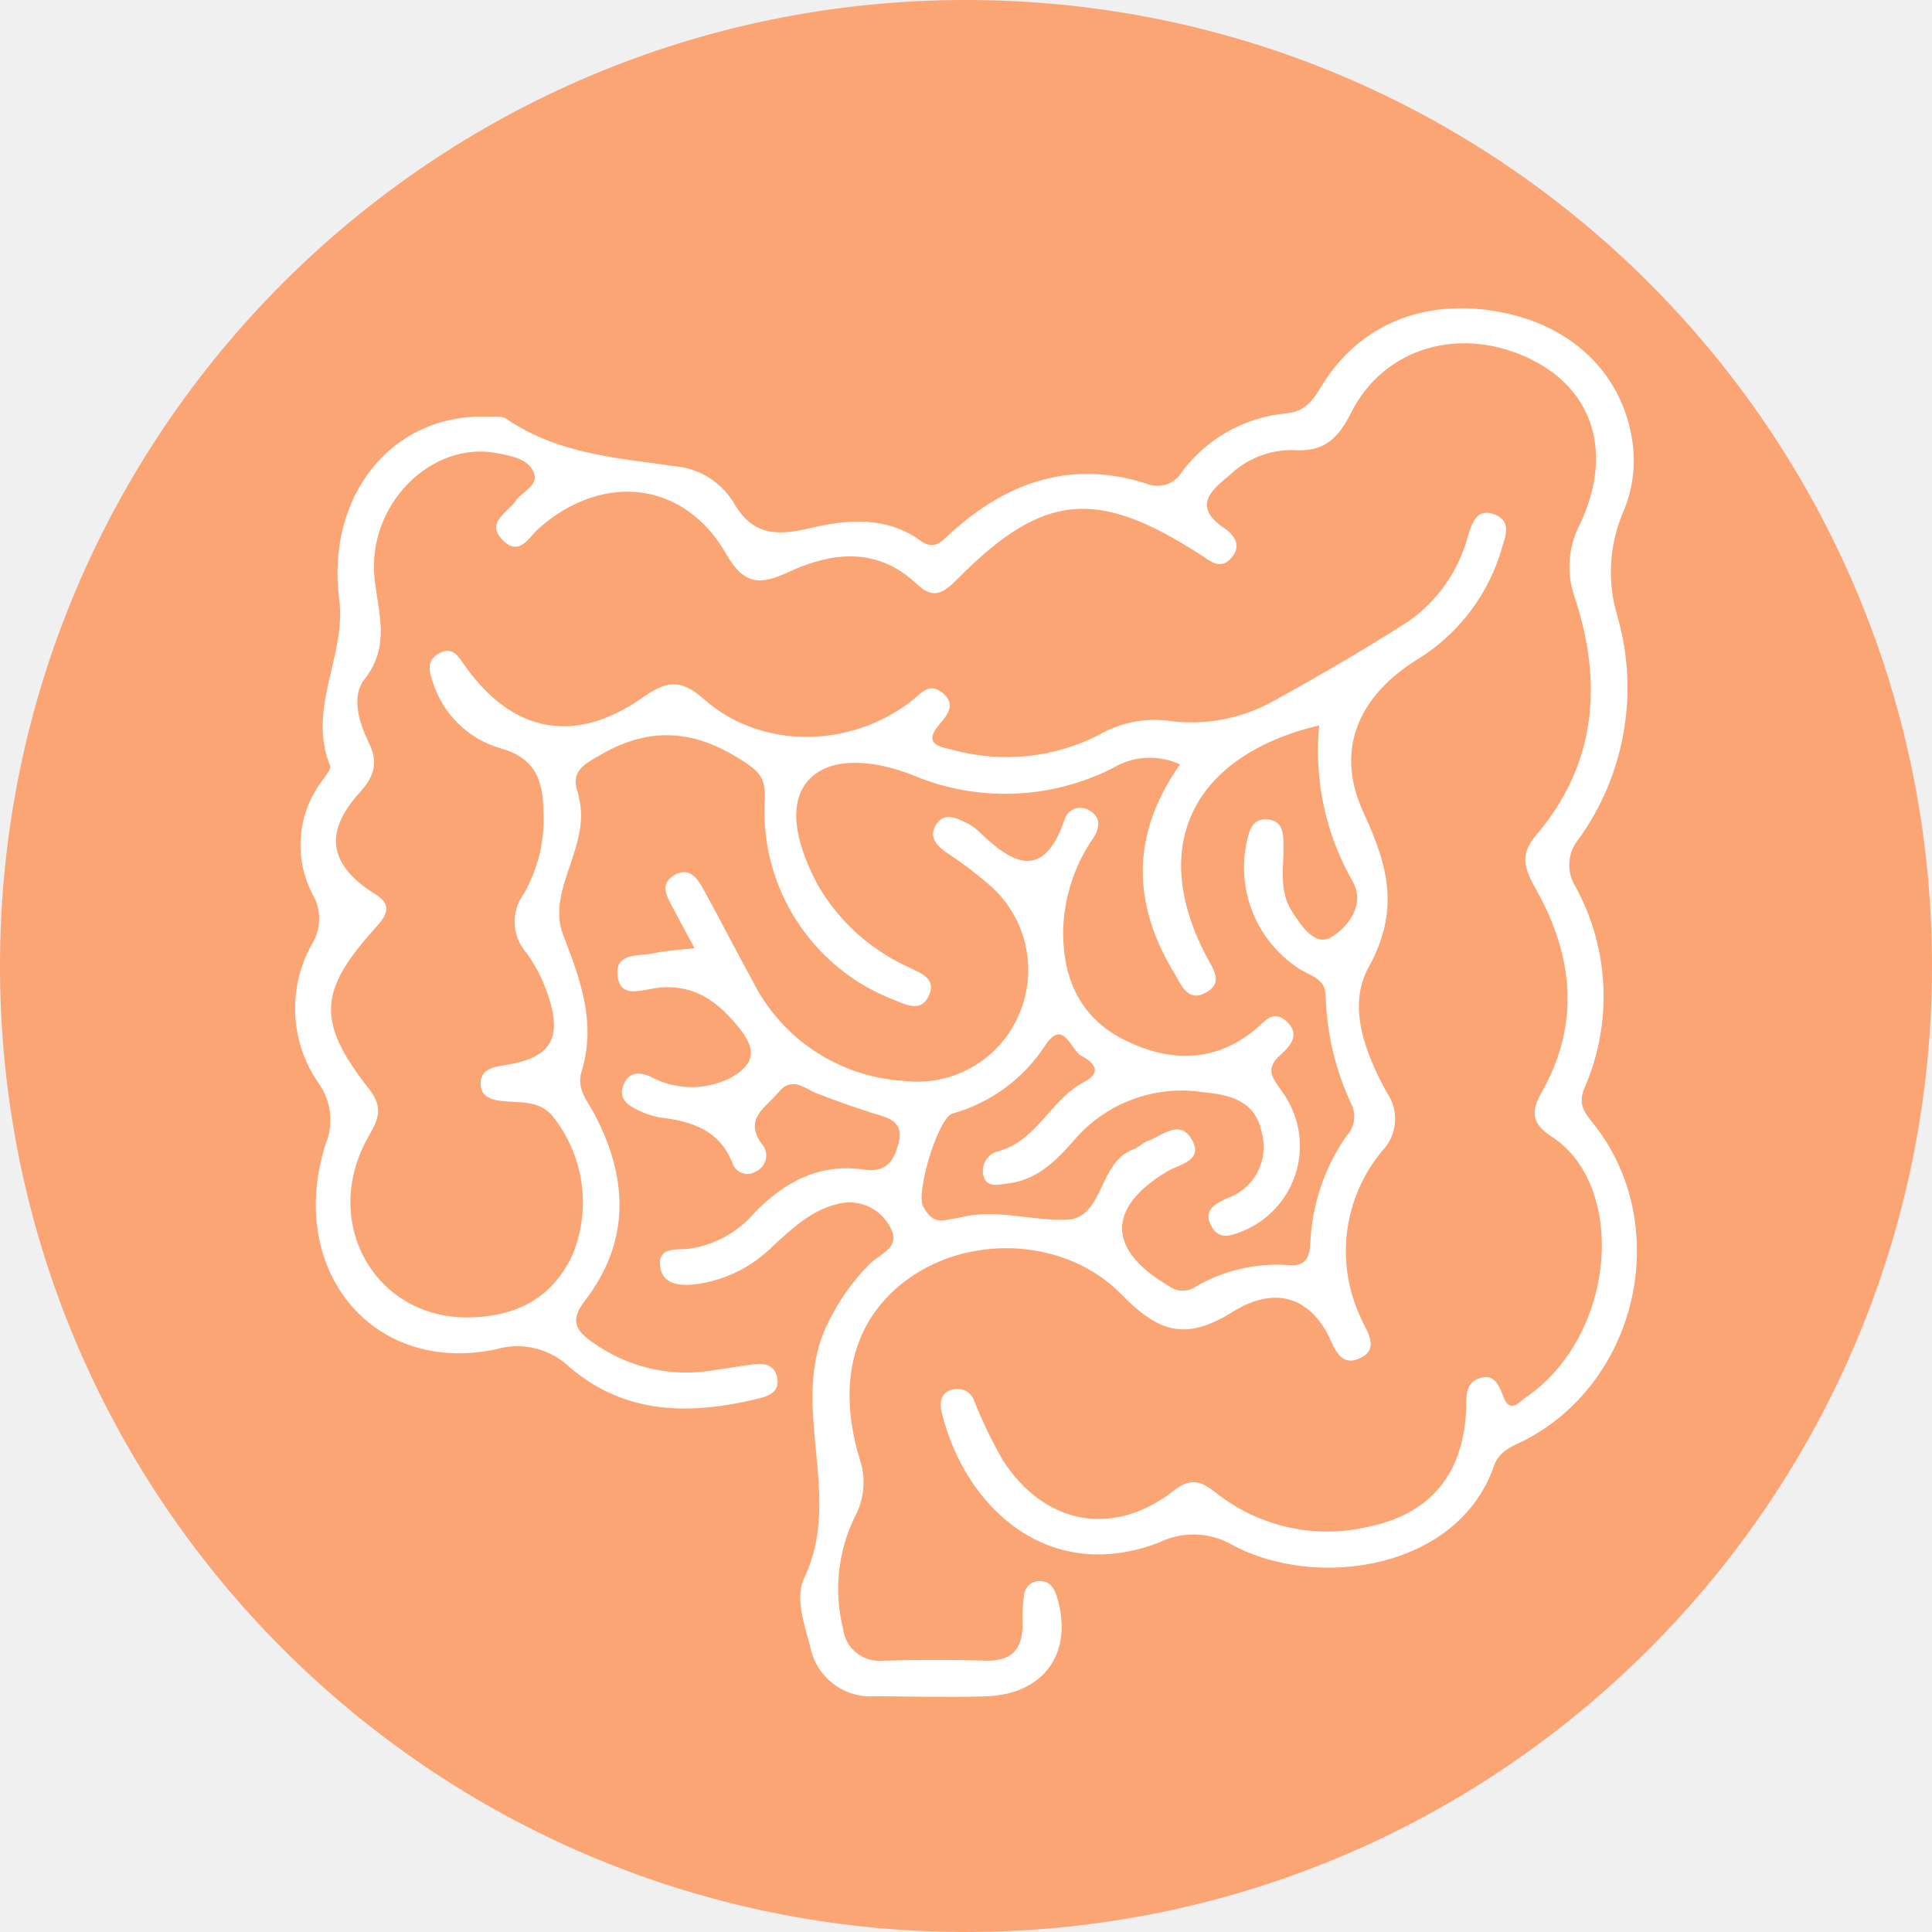
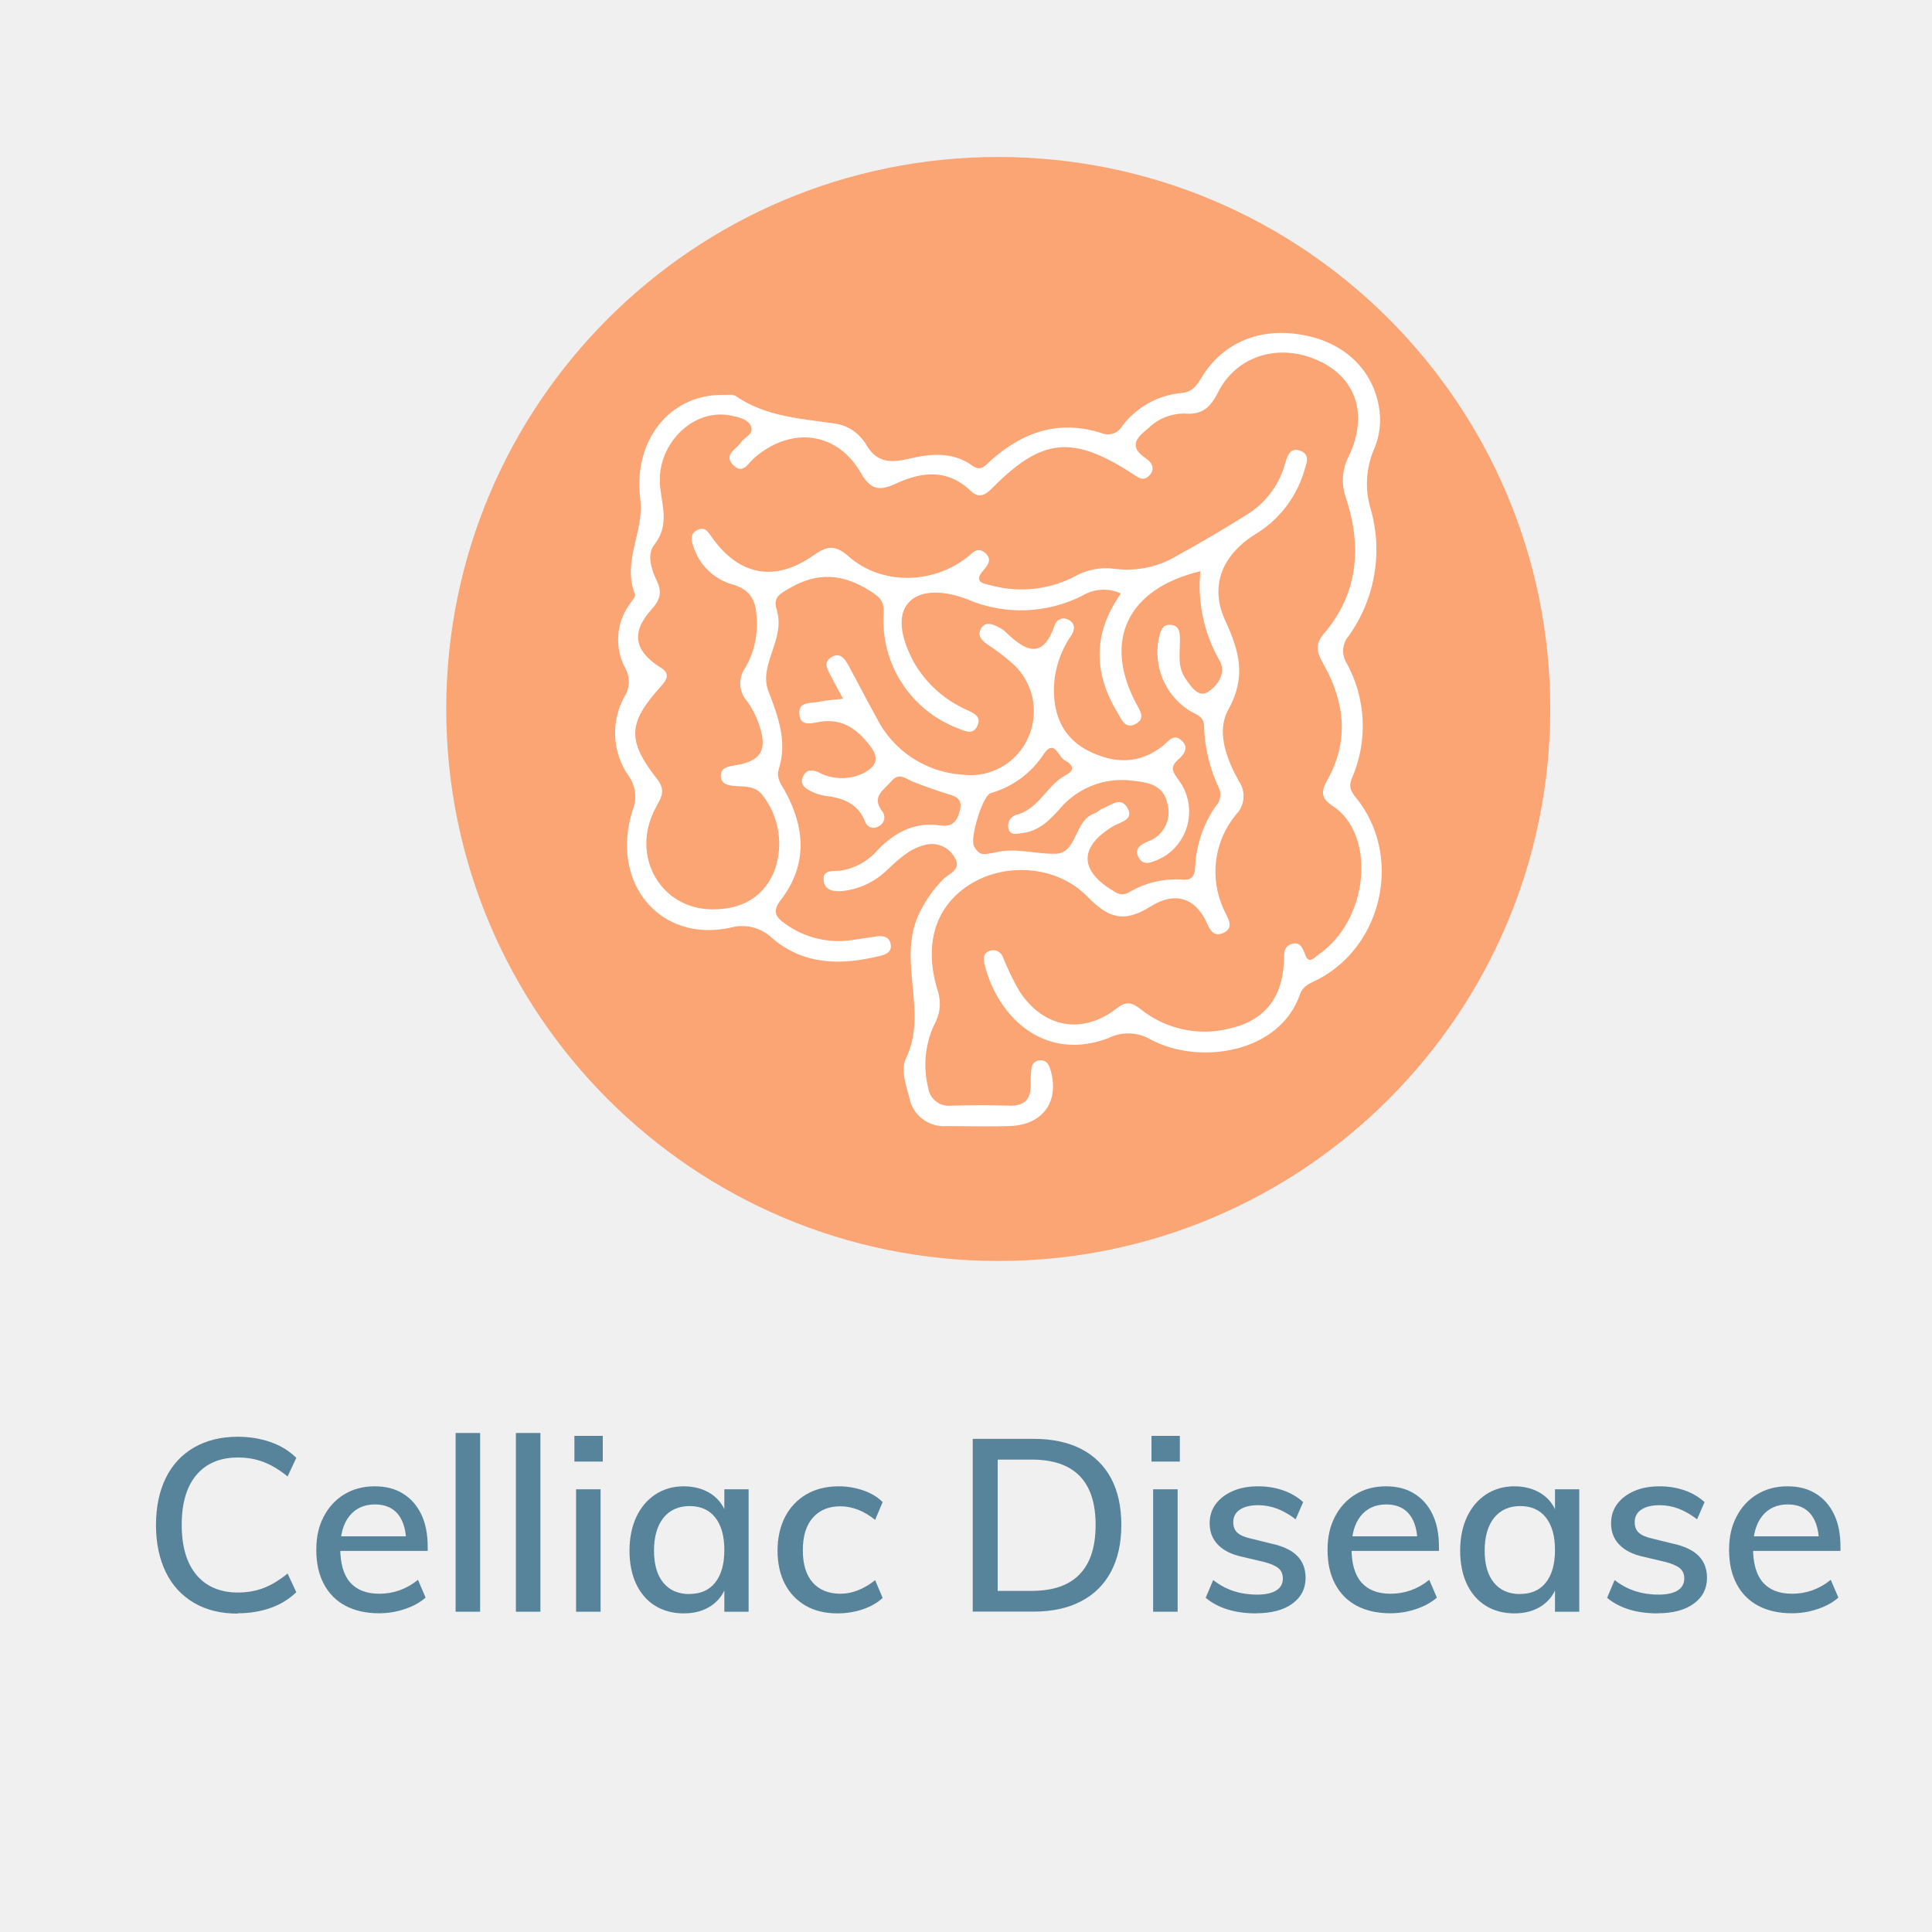
- <svg xmlns="http://www.w3.org/2000/svg" width="135.781" height="135.781" viewBox="0 0 135.781 135.781">
+ <svg xmlns="http://www.w3.org/2000/svg" id="Layer_2" data-name="Layer 2" viewBox="0 0 175 175">
  <defs>
    <style>
      .cls-1 {
+         fill: #fff;
+       }
+ 
+       .cls-2 {
        fill: #fba474;
      }

-       .cls-2 {
-         fill: #fff;
+       .cls-3 {
+         clip-path: url(#clippath);
+       }
+ 
+       .cls-4 {
+         fill: none;
+       }
+ 
+       .cls-5 {
+         fill: #58849b;
      }
    </style>
+     <clipPath id="clippath">
+       <rect class="cls-4" width="175" height="175" />
+     </clipPath>
  </defs>
-   <g id="Group_361" data-name="Group 361" transform="translate(-27.78 -55.861)">
-     <circle id="Ellipse_50" data-name="Ellipse 50" class="cls-1" cx="67.89" cy="67.89" r="67.89" transform="translate(27.78 55.861)" />
-     <g id="Group_360" data-name="Group 360" transform="translate(48.515 77.519)">
-       <path id="Path_282" data-name="Path 282" class="cls-2" d="M92.542,139.16c-.659-1.225-1.111-2.053-1.55-2.889-.405-.77-.934-1.613.12-2.241,1.038-.618,1.608.181,2.03.946,1.2,2.175,2.327,4.394,3.525,6.571a12.711,12.711,0,0,0,10.553,6.934,7.771,7.771,0,0,0,8.126-4.668,7.888,7.888,0,0,0-2.132-9.14,27.174,27.174,0,0,0-2.97-2.239c-.682-.484-1.237-1.054-.767-1.895.484-.866,1.281-.639,2.006-.27a3.889,3.889,0,0,1,.964.616c2.379,2.31,4.585,3.658,6.114-.8a1.146,1.146,0,0,1,1.666-.644c.9.465.808,1.249.352,1.952a11.984,11.984,0,0,0-2.136,6.733c.026,3.341,1.307,6,4.349,7.5,3.135,1.552,6.261,1.6,9.14-.733.636-.515,1.212-1.461,2.17-.633,1.084.937.289,1.807-.394,2.412-1.157,1.026-.475,1.675.149,2.6a6.462,6.462,0,0,1-2.55,9.667c-.868.357-1.895.886-2.488-.323-.534-1.088.379-1.531,1.177-1.893a3.812,3.812,0,0,0,2.394-4.652c-.462-2.241-2.275-2.611-4.152-2.8a9.944,9.944,0,0,0-9.014,3.374c-1.27,1.455-2.634,2.828-4.69,3.052-.6.065-1.468.353-1.692-.555a1.43,1.43,0,0,1,.856-1.66c2.88-.666,3.836-3.677,6.207-4.913,1.445-.753.523-1.481-.156-1.83-.777-.4-1.261-2.671-2.548-.773a11.435,11.435,0,0,1-6.536,4.815c-1.008.289-2.58,5.563-2.066,6.515.338.626.746,1.119,1.562.969.376-.069.759-.107,1.13-.2,2.493-.6,4.961.263,7.38.181,2.659-.09,2.234-4.088,4.717-4.949.352-.123.631-.454.983-.58,1.011-.363,2.222-1.537,3.061-.2.984,1.566-.776,1.8-1.66,2.326-4.291,2.56-4.238,5.536.12,8.066a1.585,1.585,0,0,0,1.825.062,11.327,11.327,0,0,1,6.609-1.537c1.213.1,1.441-.613,1.493-1.578a14.191,14.191,0,0,1,2.546-7.507,1.984,1.984,0,0,0,.39-2.121,19.076,19.076,0,0,1-1.857-7.751c-.015-1.207-1.16-1.4-1.92-1.908a8.482,8.482,0,0,1-3.665-8.711c.185-.844.349-1.845,1.492-1.751s1.127,1.075,1.129,1.964c.005,1.516-.312,3.091.58,4.478.665,1.034,1.63,2.515,2.769,1.84s2.431-2.276,1.526-3.891a18.466,18.466,0,0,1-2.369-11c-8.952,2.149-11.982,8.5-7.948,16.187.495.943,1.3,1.951-.105,2.644-1.216.6-1.658-.635-2.118-1.392-2.956-4.862-3.11-9.725.388-14.694a5.03,5.03,0,0,0-4.7.245,16.708,16.708,0,0,1-14.171.471c-2.568-1-5.732-1.355-7.283.445-1.6,1.856-.564,4.948.706,7.322a14.09,14.09,0,0,0,6.519,5.833c.732.367,1.782.737,1.316,1.857-.524,1.26-1.5.772-2.424.4a14.194,14.194,0,0,1-9.138-14.207c.057-1.526-.53-1.968-1.73-2.727-3.294-2.083-6.379-2.294-9.776-.335-1.2.691-2.192,1.144-1.623,2.728.032.089.029.189.053.282.888,3.4-2.3,6.534-1.108,9.642,1.238,3.234,2.361,6.224,1.294,9.659-.362,1.164.408,2.008.891,2.919,2.405,4.532,2.563,8.99-.664,13.184-1.105,1.437-.561,2.125.628,2.944a11.211,11.211,0,0,0,8.164,1.953c1.042-.144,2.079-.322,3.121-.462.73-.1,1.409.083,1.6.858.237.961-.4,1.338-1.245,1.545-4.751,1.165-9.342,1.194-13.308-2.178a5.311,5.311,0,0,0-5.146-1.285c-8.68,1.882-14.842-5.557-12.015-14.429a4.418,4.418,0,0,0-.462-4.2,9.21,9.21,0,0,1-.524-9.8,3.4,3.4,0,0,0,.1-3.469,7.471,7.471,0,0,1,.523-7.895c.267-.392.779-.947.669-1.219-1.635-4,1.157-7.745.645-11.651C66.623,107.4,71.229,101.618,77.9,101.8c.477.012,1.067-.083,1.411.153,3.733,2.558,8.072,2.772,12.336,3.4a5.374,5.374,0,0,1,3.69,2.574c1.348,2.289,3.09,2.238,5.325,1.712,2.623-.618,5.348-.857,7.743.872,1.041.751,1.573-.019,2.181-.566,3.978-3.582,8.468-5.13,13.744-3.426a1.994,1.994,0,0,0,2.457-.826,10.314,10.314,0,0,1,7.295-4.116c1.7-.138,2.123-1.364,2.857-2.445,2.765-4.077,7.377-5.739,12.652-4.594,4.774,1.037,8.053,4.3,8.814,8.709a9.193,9.193,0,0,1-.633,5.339,10.7,10.7,0,0,0-.363,7.268,18.211,18.211,0,0,1-2.7,15.594,2.847,2.847,0,0,0-.264,3.369,16.06,16.06,0,0,1,.657,14.128c-.48,1.116-.09,1.677.563,2.488,5.621,6.978,3.332,17.956-4.589,22.206-.913.49-1.957.752-2.359,1.916-2.5,7.246-12.414,8.739-18.351,5.56a5.46,5.46,0,0,0-5.2-.178c-7.809,2.979-13.639-2.531-15.247-9.129-.161-.66-.131-1.4.726-1.628a1.271,1.271,0,0,1,1.582.872,32.006,32.006,0,0,0,1.994,4.116c2.957,4.551,7.771,5.427,12.03,2.094,1.278-1,2.02-.54,2.977.2a12.546,12.546,0,0,0,10.569,2.38c4.4-.878,6.743-3.66,6.967-8.161.043-.859-.13-1.864.833-2.26,1.108-.456,1.48.426,1.8,1.284.449,1.205,1.137.315,1.54.041,6.406-4.364,7.164-14.933,1.809-18.366-1.372-.88-1.432-1.748-.682-3.07,2.715-4.782,2.257-9.547-.338-14.2-.742-1.331-1.307-2.415-.074-3.854,4.271-4.985,4.731-10.716,2.76-16.718a6.421,6.421,0,0,1,.354-5.173c2.331-4.932.982-9.353-3.312-11.527-4.921-2.492-10.44-1-12.8,3.74-.951,1.912-2.009,2.738-4.136,2.57a6.365,6.365,0,0,0-4.418,1.806c-1.378,1.115-2.512,2.213-.315,3.693.733.494,1.259,1.309.4,2.17-.739.74-1.374.149-2.023-.271-7.348-4.758-11.113-4.412-17.133,1.656-.929.937-1.666,1.509-2.841.391-2.778-2.642-5.936-2.307-9.067-.86-1.947.9-3.095.929-4.343-1.258-2.928-5.135-8.619-5.8-13.148-1.857-.718.626-1.374,2.045-2.542.89-1.29-1.275.318-1.941.894-2.8.453-.673,1.681-1.049,1.234-2.041-.408-.9-1.529-1.093-2.463-1.284-4.7-.962-9.29,3.646-8.693,8.872.278,2.43,1.108,4.7-.735,7.033-.909,1.151-.387,2.988.314,4.408.685,1.385.427,2.36-.648,3.545-2.571,2.832-2.1,5.135,1.155,7.151,1.223.757.706,1.52-.014,2.317-4.036,4.466-4.186,6.609-.433,11.388,1.154,1.469.414,2.377-.222,3.57-3.142,5.89.66,12.5,7.143,12.441,3.331-.03,5.964-1.33,7.38-4.485a9.691,9.691,0,0,0-1.5-9.738c-.916-.983-2.044-.865-3.175-.956-.874-.07-1.876-.206-1.818-1.351.046-.911.916-1.077,1.712-1.2,3.259-.509,4.089-1.888,2.969-5.075a11.1,11.1,0,0,0-1.442-2.795,3.312,3.312,0,0,1-.2-4.186,10.371,10.371,0,0,0,1.37-5.784c-.02-2.216-.592-3.768-3.062-4.442a7.037,7.037,0,0,1-4.719-4.674c-.291-.794-.405-1.519.456-1.989.954-.522,1.354.231,1.8.862,3.339,4.72,7.706,5.6,12.473,2.268,1.667-1.165,2.648-1.4,4.352.105,4.017,3.547,10.279,3.45,14.555.128.672-.522,1.255-1.361,2.2-.588.962.787.354,1.56-.215,2.216-1.21,1.394.023,1.585.911,1.79a14.246,14.246,0,0,0,10.325-1.063,7.731,7.731,0,0,1,4.909-.965,11.824,11.824,0,0,0,7.232-1.346c3.258-1.793,6.48-3.664,9.61-5.671a10.658,10.658,0,0,0,4.165-6.021c.3-.917.63-2,1.941-1.436,1.078.463.711,1.432.453,2.247a13.55,13.55,0,0,1-5.884,7.86c-4.137,2.515-5.928,6.338-3.879,10.768,1.768,3.823,2.585,6.924.366,10.932-1.508,2.723-.22,6.04,1.286,8.781a3.231,3.231,0,0,1-.338,4.12,11.008,11.008,0,0,0-1.534,11.619c.387.968,1.5,2.278-.068,2.961-1.461.636-1.788-.992-2.317-1.912-1.34-2.329-3.593-3.225-6.588-1.362-3.33,2.071-5.2,1.416-7.8-1.233-3.842-3.915-10.288-4.192-14.59-1.368-4.179,2.743-5.562,7.452-3.725,13.2a5.082,5.082,0,0,1-.451,3.843,11.581,11.581,0,0,0-.8,7.832,2.563,2.563,0,0,0,2.834,2.23c2.39-.066,4.786-.071,7.176,0,1.857.057,2.622-.811,2.6-2.582a12.52,12.52,0,0,1,.1-2,1.087,1.087,0,0,1,1.176-1.009c.65.027.945.463,1.134,1.077,1.212,3.931-.861,6.9-5.023,7.025-2.581.078-5.166.007-7.749-.008a4.324,4.324,0,0,1-4.568-3.535c-.437-1.6-1.056-3.446-.411-4.785,2.759-5.728-1.04-11.927,1.52-17.6a15.348,15.348,0,0,1,3.073-4.458c.713-.729,2.317-1.156,1.4-2.675a3.217,3.217,0,0,0-3.723-1.523c-1.821.446-3.16,1.744-4.5,2.967a9.327,9.327,0,0,1-5.582,2.674c-1.014.083-2.112-.036-2.3-1.186-.239-1.476,1.06-1.24,1.947-1.322a7.418,7.418,0,0,0,4.68-2.548c2.107-2.167,4.576-3.488,7.692-3.021,1.509.226,2.08-.571,2.409-1.809.449-1.691-.812-1.842-1.917-2.195-1.272-.406-2.529-.861-3.776-1.338-.924-.354-1.774-1.275-2.767-.058-.857,1.05-2.4,1.778-1.168,3.561a1.221,1.221,0,0,1-.375,1.961,1.1,1.1,0,0,1-1.66-.594c-.919-2.3-2.832-2.919-5.027-3.183a5.655,5.655,0,0,1-1.629-.538c-.734-.337-1.381-.831-1-1.764.365-.9,1.087-.939,1.9-.578a6.054,6.054,0,0,0,5.534.132c1.474-.784,2.111-1.735.82-3.394-1.588-2.041-3.344-3.344-6.077-2.948-.948.137-2.4.7-2.588-.838-.211-1.718,1.459-1.388,2.483-1.614C90.442,139.333,91.3,139.3,92.542,139.16Z" transform="translate(-64.463 -94.178)" />
+   <g id="Layer_1-2" data-name="Layer 1">
+     <g class="cls-3">
+       <g>
+         <g id="Group_361" data-name="Group 361">
+           <circle id="Ellipse_50" data-name="Ellipse 50" class="cls-2" cx="90.42" cy="64.22" r="50" />
+           <g id="Group_360" data-name="Group 360">
+             <path id="Path_282" data-name="Path 282" class="cls-1" d="M76.37,63.3c-.49-.9-.82-1.51-1.14-2.13-.3-.57-.69-1.19,.09-1.65,.76-.46,1.18,.13,1.5,.7,.88,1.6,1.71,3.24,2.6,4.84,1.5,2.96,4.46,4.9,7.77,5.11,2.54,.32,4.98-1.08,5.98-3.44,1.01-2.34,.38-5.08-1.57-6.73-.69-.6-1.42-1.15-2.19-1.65-.5-.36-.91-.78-.56-1.4,.36-.64,.94-.47,1.48-.2,.26,.12,.5,.27,.71,.45,1.75,1.7,3.38,2.69,4.5-.59,.14-.44,.62-.69,1.06-.55,.06,.02,.11,.04,.17,.07,.66,.34,.6,.92,.26,1.44-1.01,1.46-1.56,3.19-1.57,4.96,.02,2.46,.96,4.42,3.2,5.52,2.31,1.14,4.61,1.18,6.73-.54,.47-.38,.89-1.08,1.6-.47,.8,.69,.21,1.33-.29,1.78-.85,.76-.35,1.23,.11,1.91,1.54,2.13,1.06,5.1-1.06,6.65-.25,.18-.53,.34-.81,.47-.64,.26-1.4,.65-1.83-.24-.39-.8,.28-1.13,.87-1.39,1.4-.49,2.18-2,1.76-3.43-.34-1.65-1.68-1.92-3.06-2.06-2.49-.37-5,.57-6.64,2.48-.94,1.07-1.94,2.08-3.45,2.25-.44,.05-1.08,.26-1.25-.41-.12-.51,.15-1.03,.63-1.22,2.12-.49,2.83-2.71,4.57-3.62,1.06-.55,.39-1.09-.11-1.35-.57-.29-.93-1.97-1.88-.57-1.12,1.73-2.83,2.99-4.81,3.55-.74,.21-1.9,4.1-1.52,4.8,.25,.46,.55,.82,1.15,.71,.28-.05,.56-.08,.83-.15,1.84-.44,3.65,.19,5.44,.13,1.96-.07,1.65-3.01,3.47-3.64,.26-.09,.46-.33,.72-.43,.74-.27,1.64-1.13,2.25-.15,.72,1.15-.57,1.33-1.22,1.71-3.16,1.89-3.12,4.08,.09,5.94,.39,.3,.93,.32,1.34,.05,1.47-.87,3.17-1.26,4.87-1.13,.89,.07,1.06-.45,1.1-1.16,.09-1.98,.74-3.9,1.88-5.53,.4-.42,.51-1.03,.29-1.56-.85-1.79-1.32-3.73-1.37-5.71-.01-.89-.85-1.03-1.41-1.41-2.12-1.39-3.18-3.93-2.7-6.42,.14-.62,.26-1.36,1.1-1.29s.83,.79,.83,1.45c0,1.12-.23,2.28,.43,3.3,.49,.76,1.2,1.85,2.04,1.36s1.79-1.68,1.12-2.87c-1.41-2.45-2.02-5.29-1.74-8.1-6.59,1.58-8.82,6.26-5.85,11.92,.36,.69,.96,1.44-.08,1.95-.9,.44-1.22-.47-1.56-1.03-2.18-3.58-2.29-7.16,.29-10.82-1.11-.52-2.41-.45-3.46,.18-3.25,1.66-7.08,1.79-10.44,.35-1.89-.74-4.22-1-5.36,.33-1.18,1.37-.42,3.64,.52,5.39,1.1,1.91,2.79,3.41,4.8,4.3,.54,.27,1.31,.54,.97,1.37-.39,.93-1.1,.57-1.79,.29-4.3-1.63-7.03-5.87-6.73-10.46,.04-1.12-.39-1.45-1.27-2.01-2.43-1.53-4.7-1.69-7.2-.25-.88,.51-1.61,.84-1.2,2.01,.02,.07,.02,.14,.04,.21,.65,2.5-1.69,4.81-.82,7.1,.91,2.38,1.74,4.58,.95,7.11-.27,.86,.3,1.48,.66,2.15,1.77,3.34,1.89,6.62-.49,9.71-.81,1.06-.41,1.57,.46,2.17,1.74,1.24,3.9,1.76,6.01,1.44,.77-.11,1.53-.24,2.3-.34,.54-.07,1.04,.06,1.18,.63,.17,.71-.29,.99-.92,1.14-3.5,.86-6.88,.88-9.8-1.6-1-.97-2.45-1.33-3.79-.95-6.39,1.39-10.93-4.09-8.85-10.63,.42-1.02,.29-2.19-.34-3.09-1.51-2.13-1.66-4.94-.39-7.22,.49-.77,.52-1.75,.07-2.55-.99-1.85-.84-4.11,.39-5.81,.2-.29,.57-.7,.49-.9-1.2-2.95,.85-5.7,.48-8.58-.7-5.36,2.7-9.61,7.61-9.48,.35,0,.79-.06,1.04,.11,2.75,1.88,5.94,2.04,9.09,2.5,1.14,.2,2.13,.9,2.72,1.9,.99,1.69,2.28,1.65,3.92,1.26,1.93-.46,3.94-.63,5.7,.64,.77,.55,1.16-.01,1.61-.42,2.93-2.64,6.24-3.78,10.12-2.52,.67,.27,1.44,.01,1.81-.61,1.28-1.72,3.23-2.83,5.37-3.03,1.25-.1,1.56-1,2.1-1.8,2.04-3,5.43-4.23,9.32-3.38,3.52,.76,5.93,3.17,6.49,6.41,.24,1.33,.08,2.7-.47,3.93-.71,1.7-.81,3.59-.27,5.35,1.12,3.93,.39,8.16-1.99,11.48-.6,.7-.68,1.7-.19,2.48,1.76,3.21,1.94,7.05,.48,10.41-.35,.82-.07,1.24,.41,1.83,4.14,5.14,2.45,13.22-3.38,16.35-.67,.36-1.44,.55-1.74,1.41-1.84,5.34-9.14,6.44-13.52,4.09-1.17-.69-2.61-.74-3.83-.13-5.75,2.19-10.04-1.86-11.23-6.72-.12-.49-.1-1.03,.53-1.2,.5-.15,1.02,.14,1.16,.63,0,0,0,0,0,0,.42,1.04,.91,2.06,1.47,3.03,2.18,3.35,5.72,4,8.86,1.54,.94-.74,1.49-.4,2.19,.15,2.2,1.73,5.06,2.38,7.78,1.75,3.24-.65,4.97-2.7,5.13-6.01,.03-.63-.1-1.37,.61-1.66,.82-.34,1.09,.31,1.33,.95,.33,.89,.84,.23,1.13,.03,4.72-3.21,5.28-11,1.33-13.53-1.01-.65-1.05-1.29-.5-2.26,2-3.52,1.66-7.03-.25-10.46-.55-.98-.96-1.78-.05-2.84,3.15-3.67,3.48-7.89,2.03-12.31-.45-1.25-.36-2.63,.26-3.81,1.72-3.63,.72-6.89-2.44-8.49-3.62-1.84-7.69-.74-9.43,2.75-.7,1.41-1.48,2.02-3.05,1.89-1.22,0-2.38,.48-3.25,1.33-1.01,.82-1.85,1.63-.23,2.72,.54,.36,.93,.96,.29,1.6-.54,.54-1.01,.11-1.49-.2-5.41-3.5-8.18-3.25-12.62,1.22-.68,.69-1.23,1.11-2.09,.29-2.05-1.95-4.37-1.7-6.68-.63-1.43,.66-2.28,.68-3.2-.93-2.16-3.78-6.35-4.27-9.68-1.37-.53,.46-1.01,1.51-1.87,.66-.95-.94,.23-1.43,.66-2.06,.33-.5,1.24-.77,.91-1.5-.3-.66-1.13-.8-1.81-.95-3.46-.71-6.84,2.69-6.4,6.53,.2,1.79,.82,3.46-.54,5.18-.67,.85-.29,2.2,.23,3.25,.5,1.02,.31,1.74-.48,2.61-1.89,2.09-1.55,3.78,.85,5.27,.9,.56,.52,1.12-.01,1.71-2.97,3.29-3.08,4.87-.32,8.39,.85,1.08,.3,1.75-.16,2.63-2.31,4.34,.49,9.21,5.26,9.16,2.45-.02,4.39-.98,5.44-3.3,.97-2.41,.54-5.16-1.1-7.17-.67-.72-1.51-.64-2.34-.7-.64-.05-1.38-.15-1.34-.99,.03-.67,.67-.79,1.26-.88,2.4-.37,3.01-1.39,2.19-3.74-.25-.73-.61-1.43-1.06-2.06-.78-.86-.84-2.15-.15-3.08,.74-1.29,1.1-2.77,1.01-4.26-.01-1.63-.44-2.78-2.26-3.27-1.66-.49-2.97-1.79-3.48-3.44-.21-.58-.3-1.12,.34-1.46,.7-.38,1,.17,1.33,.63,2.46,3.48,5.68,4.12,9.19,1.67,1.23-.86,1.95-1.03,3.21,.08,2.96,2.61,7.57,2.54,10.72,.09,.49-.38,.92-1,1.62-.43,.71,.58,.26,1.15-.16,1.63-.89,1.03,.02,1.17,.67,1.32,2.54,.7,5.26,.43,7.6-.78,1.09-.63,2.36-.88,3.62-.71,1.84,.24,3.7-.1,5.33-.99,2.4-1.32,4.77-2.7,7.08-4.18,1.51-1.07,2.6-2.64,3.07-4.43,.22-.68,.46-1.47,1.43-1.06,.79,.34,.52,1.05,.33,1.65-.67,2.4-2.22,4.47-4.33,5.79-3.05,1.85-4.37,4.67-2.86,7.93,1.3,2.82,1.9,5.1,.27,8.05-1.11,2.01-.16,4.45,.95,6.47,.66,.94,.55,2.22-.25,3.03-1.99,2.4-2.43,5.72-1.13,8.56,.29,.71,1.1,1.68-.05,2.18-1.08,.47-1.32-.73-1.71-1.41-.99-1.72-2.65-2.38-4.85-1-2.45,1.53-3.83,1.04-5.74-.91-2.83-2.88-7.58-3.09-10.75-1.01-3.08,2.02-4.1,5.49-2.74,9.72,.27,.95,.15,1.97-.33,2.83-.86,1.79-1.07,3.84-.59,5.77,.13,1.03,1.06,1.76,2.09,1.64,1.76-.05,3.52-.05,5.29,0,1.37,.04,1.93-.6,1.91-1.9-.01-.49,0-.98,.07-1.47,.03-.44,.41-.77,.85-.74,0,0,0,0,.01,0,.48,.02,.7,.34,.84,.79,.89,2.9-.63,5.08-3.7,5.17-1.9,.06-3.8,0-5.71,0-1.62,.12-3.07-1-3.36-2.6-.32-1.18-.78-2.54-.3-3.52,2.03-4.22-.77-8.78,1.12-12.96,.55-1.22,1.32-2.33,2.26-3.28,.53-.54,1.71-.85,1.03-1.97-.54-.97-1.68-1.44-2.74-1.12-1.34,.33-2.33,1.28-3.31,2.19-1.11,1.11-2.56,1.8-4.11,1.97-.75,.06-1.56-.03-1.69-.87-.18-1.09,.78-.91,1.43-.97,1.34-.18,2.57-.85,3.45-1.88,1.55-1.6,3.37-2.57,5.67-2.22,1.11,.17,1.53-.42,1.77-1.33,.33-1.25-.6-1.36-1.41-1.62-.94-.3-1.86-.63-2.78-.99-.68-.26-1.31-.94-2.04-.04-.63,.77-1.77,1.31-.86,2.62,.35,.36,.34,.93-.02,1.27-.07,.07-.16,.13-.25,.17-.37,.25-.88,.15-1.12-.23-.04-.07-.08-.14-.1-.21-.68-1.69-2.09-2.15-3.7-2.34-.42-.07-.82-.2-1.2-.4-.54-.25-1.02-.61-.74-1.3,.27-.66,.8-.69,1.4-.43,1.26,.69,2.78,.72,4.08,.1,1.09-.58,1.55-1.28,.6-2.5-1.17-1.5-2.46-2.46-4.48-2.17-.7,.1-1.77,.52-1.91-.62-.16-1.27,1.07-1.02,1.83-1.19,.61-.14,1.24-.16,2.15-.27Z" />
+           </g>
+         </g>
+         <g>
+           <path class="cls-5" d="M21.54,146.16c-1.53,0-2.85-.32-3.96-.97s-1.97-1.57-2.56-2.78c-.59-1.21-.89-2.64-.89-4.28s.3-3.06,.89-4.26c.59-1.2,1.45-2.12,2.56-2.76s2.43-.97,3.96-.97c1.06,0,2.04,.16,2.96,.48,.92,.32,1.7,.8,2.34,1.43l-.79,1.69c-.73-.6-1.46-1.04-2.17-1.31-.71-.27-1.48-.41-2.32-.41-1.61,0-2.87,.52-3.76,1.57s-1.34,2.56-1.34,4.52,.44,3.48,1.33,4.54c.89,1.06,2.15,1.6,3.77,1.6,.84,0,1.61-.14,2.32-.41,.71-.27,1.43-.71,2.17-1.31l.79,1.69c-.65,.63-1.43,1.11-2.34,1.43-.92,.32-1.9,.48-2.96,.48Z" />
+           <path class="cls-5" d="M38.55,144.71c-.5,.44-1.13,.79-1.89,1.04-.76,.26-1.54,.38-2.33,.38-1.17,0-2.19-.23-3.04-.68-.85-.45-1.5-1.11-1.96-1.98-.46-.87-.68-1.89-.68-3.08s.22-2.15,.67-3.01c.45-.87,1.07-1.54,1.86-2.02,.79-.48,1.71-.73,2.75-.73s1.86,.22,2.57,.66c.72,.44,1.27,1.07,1.66,1.88,.39,.81,.58,1.79,.58,2.94v.37h-8.16l.02-1.32h6.84l-.64,.79c.01-1.19-.22-2.1-.7-2.73-.48-.63-1.2-.95-2.13-.95-.98,0-1.75,.35-2.31,1.04s-.84,1.67-.84,2.92c0,1.39,.3,2.43,.9,3.11,.6,.68,1.48,1.02,2.64,1.02,.63,0,1.24-.1,1.83-.31,.59-.21,1.14-.52,1.67-.95l.68,1.58Z" />
+           <path class="cls-5" d="M41.27,145.99v-16.19h2.22v16.19h-2.22Z" />
+           <path class="cls-5" d="M46.73,145.99v-16.19h2.22v16.19h-2.22Z" />
+           <path class="cls-5" d="M52.03,130.06h2.57v2.33h-2.57v-2.33Zm.15,15.93v-11.09h2.22v11.09h-2.22Z" />
+           <path class="cls-5" d="M61.93,146.14c-.98,0-1.84-.23-2.59-.69-.74-.46-1.31-1.12-1.72-1.98-.4-.86-.6-1.87-.6-3.02s.21-2.17,.62-3.05c.41-.87,.99-1.55,1.73-2.04,.74-.48,1.59-.73,2.56-.73s1.82,.24,2.52,.71c.7,.48,1.17,1.16,1.42,2.04l-.26,.18v-2.66h2.2v11.09h-2.2v-2.71l.26,.11c-.25,.88-.72,1.56-1.42,2.04-.7,.48-1.54,.71-2.52,.71Zm.53-1.76c1,0,1.77-.34,2.32-1.03,.55-.69,.83-1.67,.83-2.95s-.28-2.26-.83-2.95-1.32-1.03-2.32-1.03-1.8,.36-2.37,1.07c-.56,.71-.85,1.7-.85,2.96s.28,2.23,.85,2.92c.56,.68,1.35,1.02,2.37,1.02Z" />
+           <path class="cls-5" d="M75.86,146.14c-1.11,0-2.08-.23-2.89-.7-.81-.47-1.44-1.13-1.88-1.98-.44-.85-.66-1.86-.66-3.01s.23-2.17,.68-3.05c.45-.87,1.1-1.55,1.92-2.04,.83-.48,1.81-.73,2.94-.73,.76,0,1.5,.12,2.22,.37,.72,.25,1.31,.6,1.76,1.06l-.68,1.61c-.51-.41-1.03-.72-1.55-.92s-1.05-.31-1.59-.31c-1.06,0-1.89,.34-2.5,1.03-.61,.69-.91,1.67-.91,2.95s.3,2.25,.9,2.93c.6,.67,1.44,1.01,2.51,1.01,.53,0,1.06-.1,1.58-.31,.53-.21,1.05-.51,1.56-.92l.68,1.61c-.47,.44-1.07,.78-1.8,1.03-.73,.25-1.5,.37-2.29,.37Z" />
+           <path class="cls-5" d="M88.11,145.99v-15.66h5.5c1.69,0,3.12,.3,4.31,.91,1.19,.61,2.09,1.5,2.72,2.66,.62,1.17,.93,2.58,.93,4.23s-.32,3.09-.95,4.26-1.54,2.06-2.73,2.67c-1.19,.62-2.62,.92-4.29,.92h-5.5Zm2.27-1.89h3.08c1.92,0,3.37-.5,4.33-1.5,.97-1,1.45-2.49,1.45-4.47,0-3.95-1.93-5.92-5.79-5.92h-3.08v11.88Z" />
+           <path class="cls-5" d="M104.3,130.06h2.57v2.33h-2.57v-2.33Zm.15,15.93v-11.09h2.22v11.09h-2.22Z" />
+           <path class="cls-5" d="M113.81,146.14c-1.94,0-3.47-.47-4.6-1.41l.68-1.61c.59,.46,1.21,.79,1.86,1,.65,.21,1.36,.32,2.12,.32s1.34-.13,1.74-.38c.4-.26,.59-.62,.59-1.09,0-.4-.14-.71-.41-.93s-.73-.42-1.38-.58l-1.87-.44c-.97-.21-1.71-.57-2.21-1.09-.51-.52-.76-1.17-.76-1.95,0-.66,.18-1.24,.55-1.74,.37-.5,.88-.89,1.54-1.18,.66-.29,1.43-.43,2.31-.43,.79,0,1.54,.12,2.24,.36s1.31,.6,1.83,1.07l-.68,1.56c-.54-.42-1.1-.74-1.66-.96-.57-.21-1.14-.32-1.73-.32-.72,0-1.28,.14-1.67,.41-.4,.27-.59,.65-.59,1.13,0,.4,.12,.71,.36,.94,.24,.23,.65,.41,1.22,.54l1.87,.46c1.07,.23,1.85,.61,2.35,1.12s.75,1.17,.75,1.98c0,.98-.4,1.76-1.2,2.34-.8,.58-1.89,.87-3.27,.87Z" />
+           <path class="cls-5" d="M130.15,144.71c-.5,.44-1.13,.79-1.89,1.04-.76,.26-1.54,.38-2.33,.38-1.17,0-2.19-.23-3.04-.68-.85-.45-1.5-1.11-1.96-1.98-.46-.87-.68-1.89-.68-3.08s.22-2.15,.67-3.01c.45-.87,1.07-1.54,1.86-2.02,.79-.48,1.71-.73,2.75-.73s1.86,.22,2.57,.66c.72,.44,1.27,1.07,1.66,1.88,.39,.81,.58,1.79,.58,2.94v.37h-8.16l.02-1.32h6.84l-.64,.79c.01-1.19-.22-2.1-.7-2.73-.48-.63-1.2-.95-2.13-.95-.98,0-1.75,.35-2.31,1.04s-.84,1.67-.84,2.92c0,1.39,.3,2.43,.9,3.11,.6,.68,1.48,1.02,2.64,1.02,.63,0,1.24-.1,1.83-.31,.59-.21,1.14-.52,1.67-.95l.68,1.58Z" />
+           <path class="cls-5" d="M137.17,146.14c-.98,0-1.84-.23-2.59-.69-.74-.46-1.31-1.12-1.72-1.98-.4-.86-.6-1.87-.6-3.02s.21-2.17,.62-3.05c.41-.87,.99-1.55,1.73-2.04,.74-.48,1.59-.73,2.56-.73s1.82,.24,2.52,.71c.7,.48,1.17,1.16,1.42,2.04l-.26,.18v-2.66h2.2v11.09h-2.2v-2.71l.26,.11c-.25,.88-.72,1.56-1.42,2.04-.7,.48-1.54,.71-2.52,.71Zm.53-1.76c1,0,1.77-.34,2.32-1.03,.55-.69,.83-1.67,.83-2.95s-.28-2.26-.83-2.95-1.32-1.03-2.32-1.03-1.8,.36-2.37,1.07c-.56,.71-.85,1.7-.85,2.96s.28,2.23,.85,2.92c.56,.68,1.35,1.02,2.37,1.02Z" />
+           <path class="cls-5" d="M150.17,146.14c-1.94,0-3.47-.47-4.6-1.41l.68-1.61c.59,.46,1.21,.79,1.86,1,.65,.21,1.36,.32,2.12,.32s1.34-.13,1.74-.38c.4-.26,.59-.62,.59-1.09,0-.4-.14-.71-.41-.93s-.73-.42-1.38-.58l-1.87-.44c-.97-.21-1.71-.57-2.21-1.09-.51-.52-.76-1.17-.76-1.95,0-.66,.18-1.24,.55-1.74,.37-.5,.88-.89,1.54-1.18,.66-.29,1.43-.43,2.31-.43,.79,0,1.54,.12,2.24,.36s1.31,.6,1.83,1.07l-.68,1.56c-.54-.42-1.1-.74-1.66-.96-.57-.21-1.14-.32-1.73-.32-.72,0-1.28,.14-1.67,.41-.4,.27-.59,.65-.59,1.13,0,.4,.12,.71,.36,.94,.24,.23,.65,.41,1.22,.54l1.87,.46c1.07,.23,1.85,.61,2.35,1.12s.75,1.17,.75,1.98c0,.98-.4,1.76-1.2,2.34-.8,.58-1.89,.87-3.27,.87Z" />
+           <path class="cls-5" d="M166.52,144.71c-.5,.44-1.13,.79-1.89,1.04-.76,.26-1.54,.38-2.33,.38-1.17,0-2.19-.23-3.04-.68-.85-.45-1.5-1.11-1.96-1.98-.46-.87-.68-1.89-.68-3.08s.22-2.15,.67-3.01c.45-.87,1.07-1.54,1.86-2.02,.79-.48,1.71-.73,2.75-.73s1.86,.22,2.57,.66c.72,.44,1.27,1.07,1.66,1.88,.39,.81,.58,1.79,.58,2.94v.37h-8.16l.02-1.32h6.84l-.64,.79c.01-1.19-.22-2.1-.7-2.73-.48-.63-1.2-.95-2.13-.95-.98,0-1.75,.35-2.31,1.04s-.84,1.67-.84,2.92c0,1.39,.3,2.43,.9,3.11,.6,.68,1.48,1.02,2.64,1.02,.63,0,1.24-.1,1.83-.31,.59-.21,1.14-.52,1.67-.95l.68,1.58Z" />
+         </g>
+       </g>
    </g>
  </g>
</svg>
